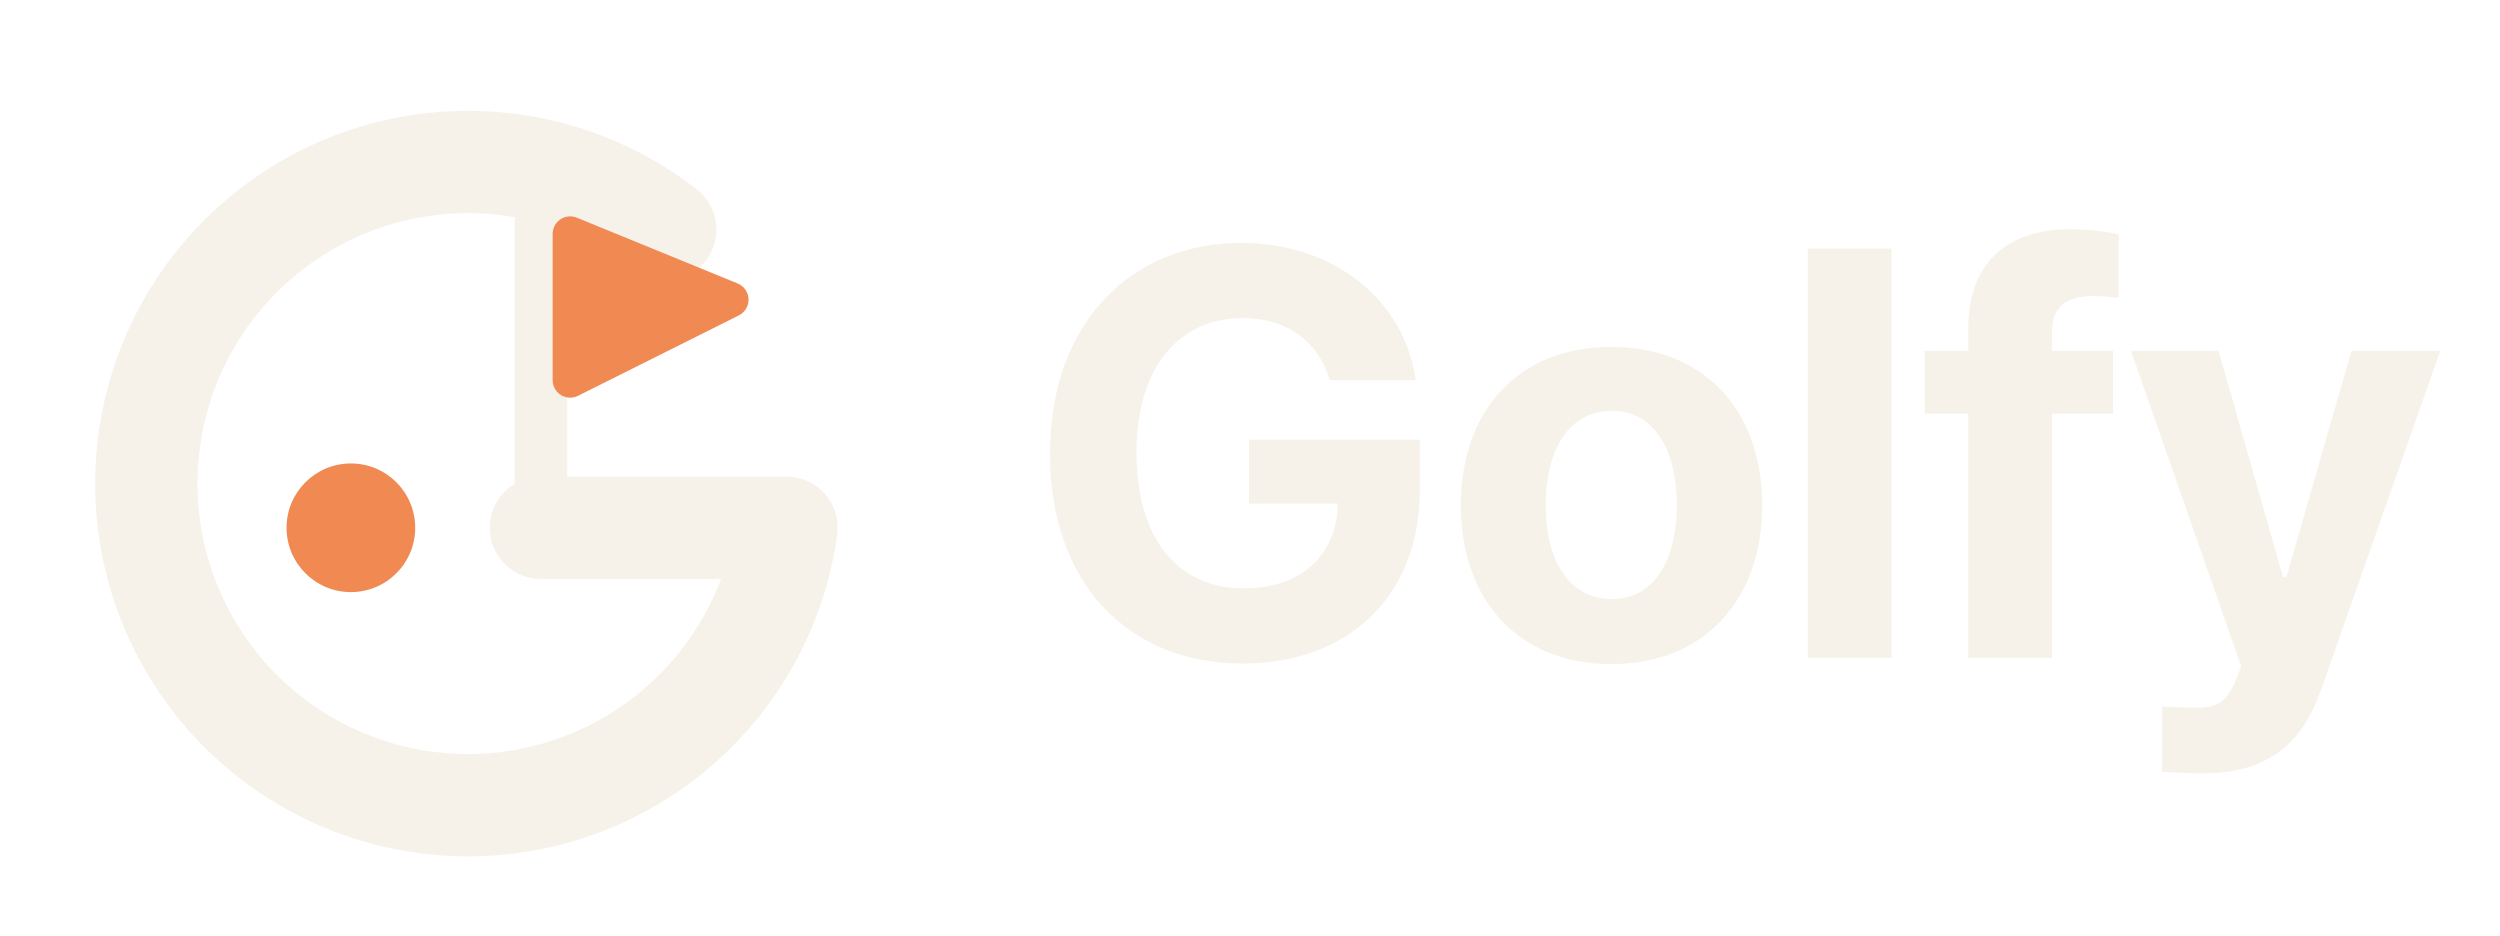
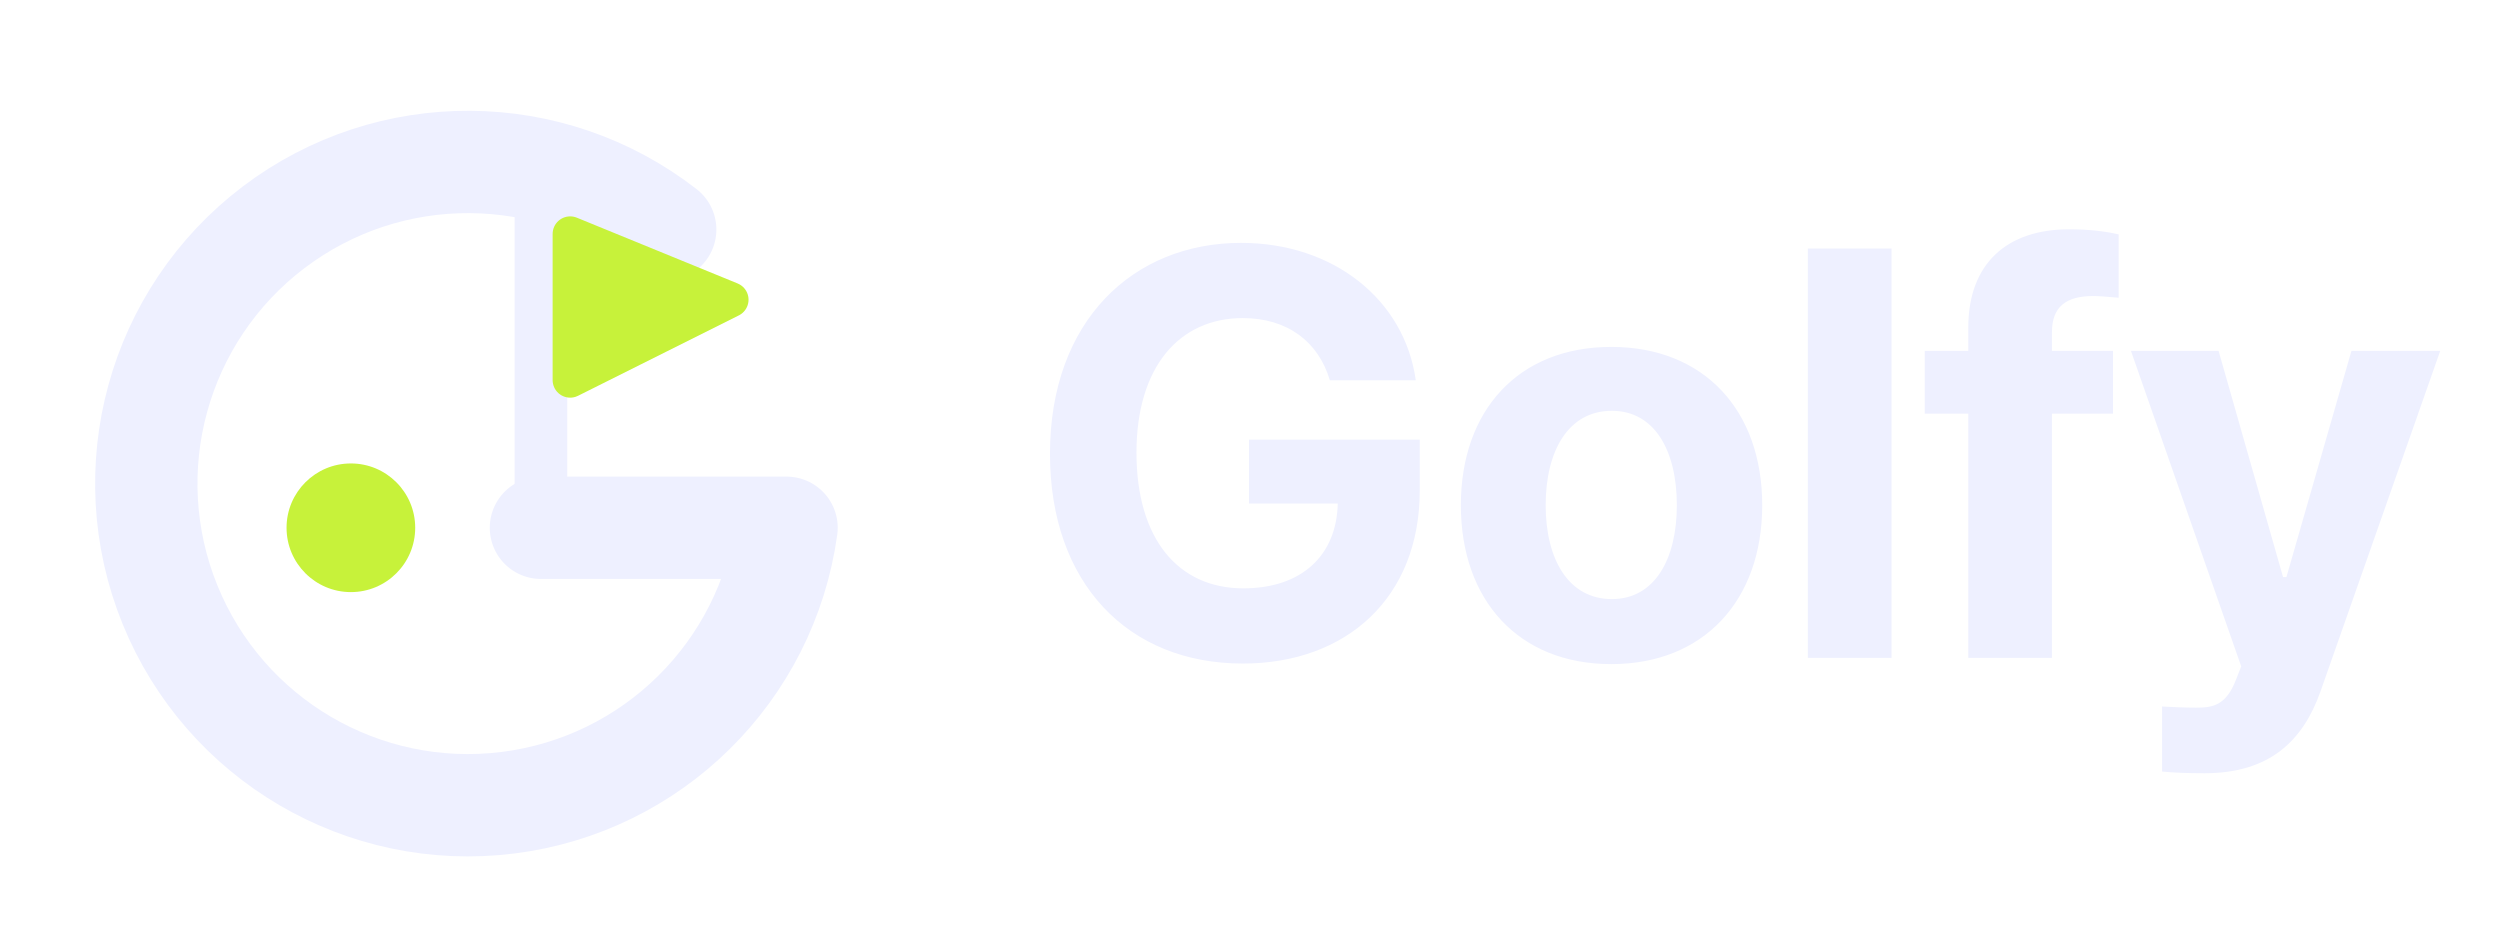
<svg xmlns="http://www.w3.org/2000/svg" viewBox="0 0 171 64" role="img" aria-label="Golfy">
-   <path d="M45.5 15.7A22 22 0 1 0 53.8 36.1H37" fill="none" stroke="#F6F2E9" stroke-width="7" stroke-linecap="round" stroke-linejoin="round" />
-   <path d="M37 36.1V15" stroke="#F6F2E9" stroke-width="3.6" stroke-linecap="round" />
-   <path d="M39 16 50 20.5 39 26Z" fill="#F08A52" stroke="#F08A52" stroke-width="2.4" stroke-linejoin="round" />
-   <circle cx="24" cy="36.1" r="4.4" fill="#F08A52" />
-   <path fill="#F6F2E9" d="M90.961 26.011H96.84C96.066 20.481 91.193 16.613 84.89 16.613C77.503 16.613 71.818 21.95 71.818 31.039C71.818 39.895 77.155 45.387 85.006 45.387C92.083 45.387 97.11 40.901 97.11 33.552V30.072H85.431V34.442H91.503C91.425 37.981 89.047 40.243 85.044 40.243C80.597 40.243 77.735 36.878 77.735 30.961C77.735 25.083 80.674 21.757 85.006 21.757C88.061 21.757 90.188 23.381 90.961 26.011ZM110.21 45.425C116.552 45.425 120.536 41.055 120.536 34.558C120.536 28.061 116.552 23.729 110.21 23.729C103.867 23.729 99.923 28.061 99.923 34.558C99.923 41.055 103.867 45.425 110.21 45.425ZM110.249 40.978C107.271 40.978 105.724 38.232 105.724 34.558C105.724 30.845 107.271 28.099 110.249 28.099C113.188 28.099 114.696 30.845 114.696 34.558C114.696 38.232 113.188 40.978 110.249 40.978ZM129.381 17.0H123.657V45.0H129.381ZM144.53 24.0H140.353V22.724C140.353 20.983 141.32 20.249 143.177 20.249C143.486 20.249 144.105 20.287 144.917 20.365V16.033C143.911 15.801 142.828 15.685 141.514 15.685C137.298 15.685 134.63 18.006 134.63 22.414V24.0H131.652V28.293H134.63V45.0H140.353V28.293H144.53ZM150.784 52.89C155.232 52.89 157.513 50.685 158.712 47.32L166.911 24.0H160.839L156.392 39.47H156.16L151.751 24.0H145.757L153.298 45.58L152.95 46.47C152.254 48.287 151.326 48.403 150.204 48.403C149.469 48.403 148.618 48.365 147.884 48.326V52.773C148.618 52.851 149.663 52.89 150.784 52.89Z" />
+   <path d="M45.5 15.7A22 22 0 1 0 53.8 36.1H37" fill="none" stroke="#EEF0FF" stroke-width="7" stroke-linecap="round" stroke-linejoin="round" />
+   <path d="M37 36.1V15" stroke="#EEF0FF" stroke-width="3.6" stroke-linecap="round" />
+   <path d="M39 16 50 20.5 39 26Z" fill="#C7F23A" stroke="#C7F23A" stroke-width="2.4" stroke-linejoin="round" />
+   <circle cx="24" cy="36.1" r="4.4" fill="#C7F23A" />
+   <path fill="#EEF0FF" d="M90.961 26.011H96.84C96.066 20.481 91.193 16.613 84.89 16.613C77.503 16.613 71.818 21.95 71.818 31.039C71.818 39.895 77.155 45.387 85.006 45.387C92.083 45.387 97.11 40.901 97.11 33.552V30.072H85.431V34.442H91.503C91.425 37.981 89.047 40.243 85.044 40.243C80.597 40.243 77.735 36.878 77.735 30.961C77.735 25.083 80.674 21.757 85.006 21.757C88.061 21.757 90.188 23.381 90.961 26.011ZM110.21 45.425C116.552 45.425 120.536 41.055 120.536 34.558C120.536 28.061 116.552 23.729 110.21 23.729C103.867 23.729 99.923 28.061 99.923 34.558C99.923 41.055 103.867 45.425 110.21 45.425ZM110.249 40.978C107.271 40.978 105.724 38.232 105.724 34.558C105.724 30.845 107.271 28.099 110.249 28.099C113.188 28.099 114.696 30.845 114.696 34.558C114.696 38.232 113.188 40.978 110.249 40.978ZM129.381 17.0H123.657V45.0H129.381ZM144.53 24.0H140.353V22.724C140.353 20.983 141.32 20.249 143.177 20.249C143.486 20.249 144.105 20.287 144.917 20.365V16.033C143.911 15.801 142.828 15.685 141.514 15.685C137.298 15.685 134.63 18.006 134.63 22.414V24.0H131.652V28.293H134.63V45.0H140.353V28.293H144.53ZM150.784 52.89C155.232 52.89 157.513 50.685 158.712 47.32L166.911 24.0H160.839L156.392 39.47H156.16L151.751 24.0H145.757L153.298 45.58L152.95 46.47C152.254 48.287 151.326 48.403 150.204 48.403C149.469 48.403 148.618 48.365 147.884 48.326V52.773C148.618 52.851 149.663 52.89 150.784 52.89Z" />
</svg>
